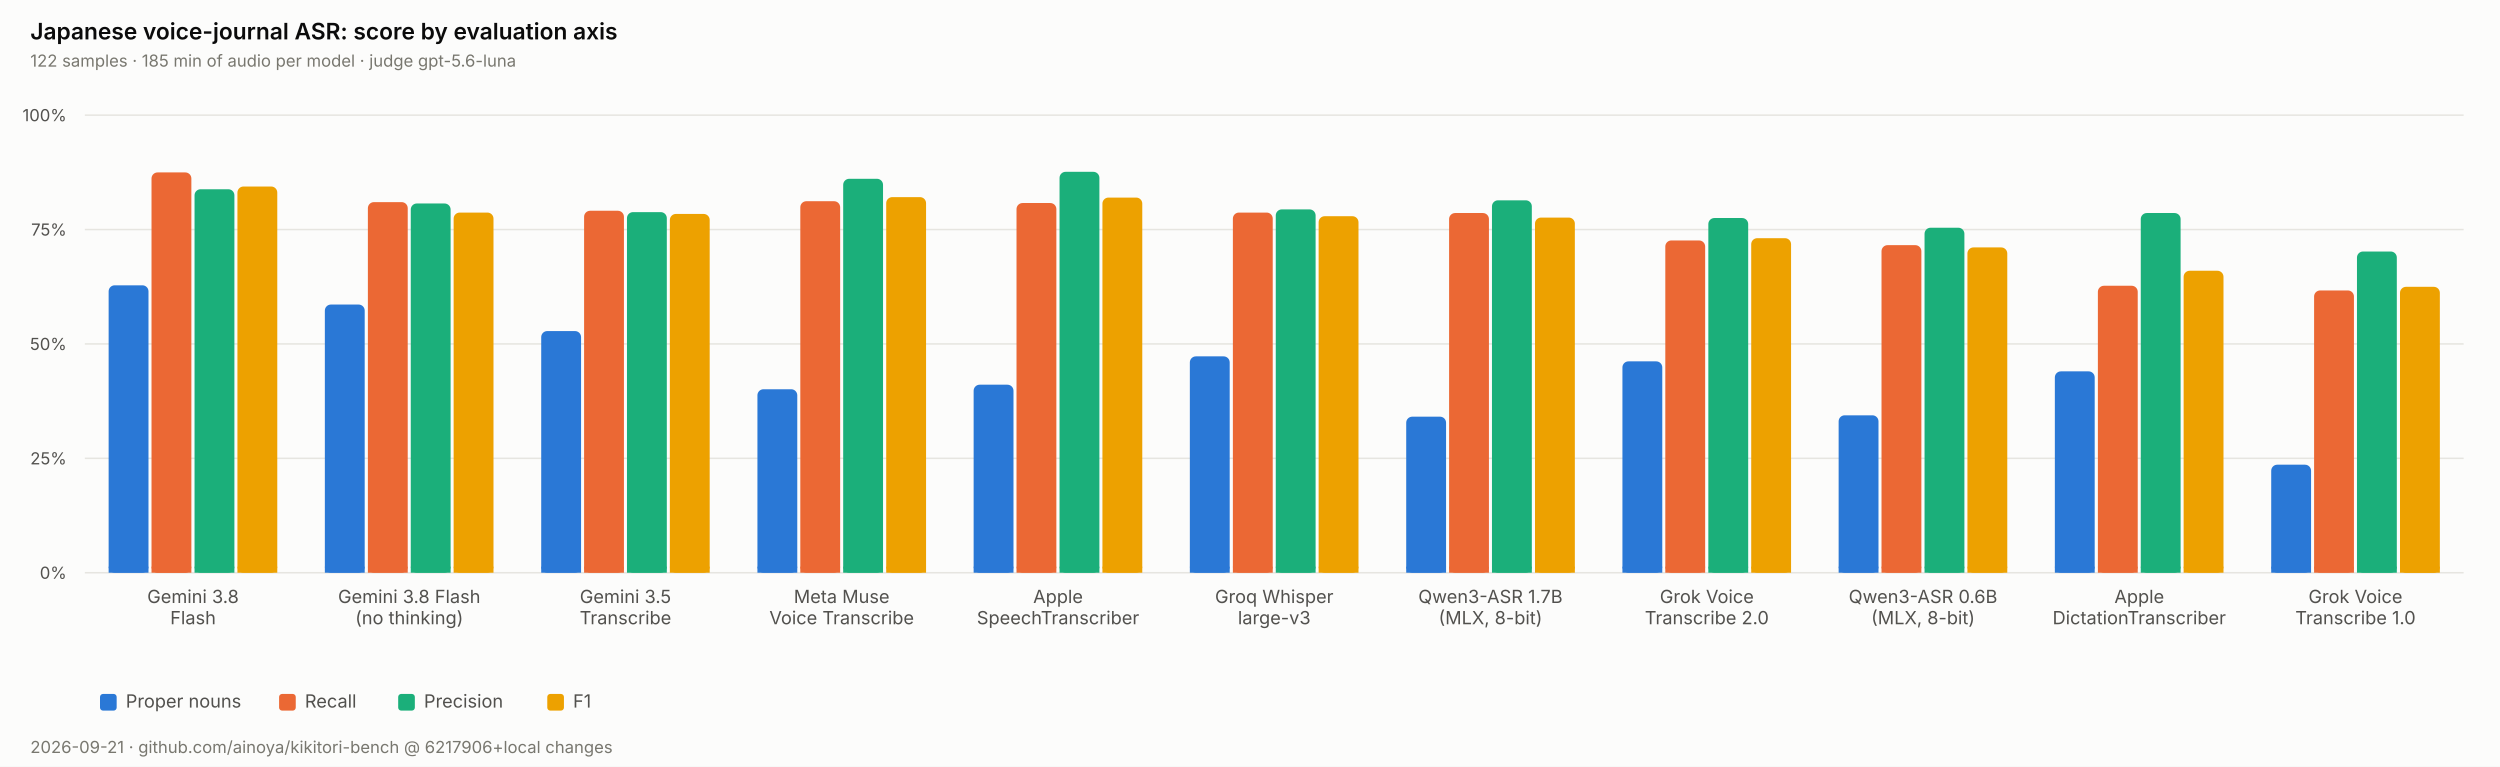
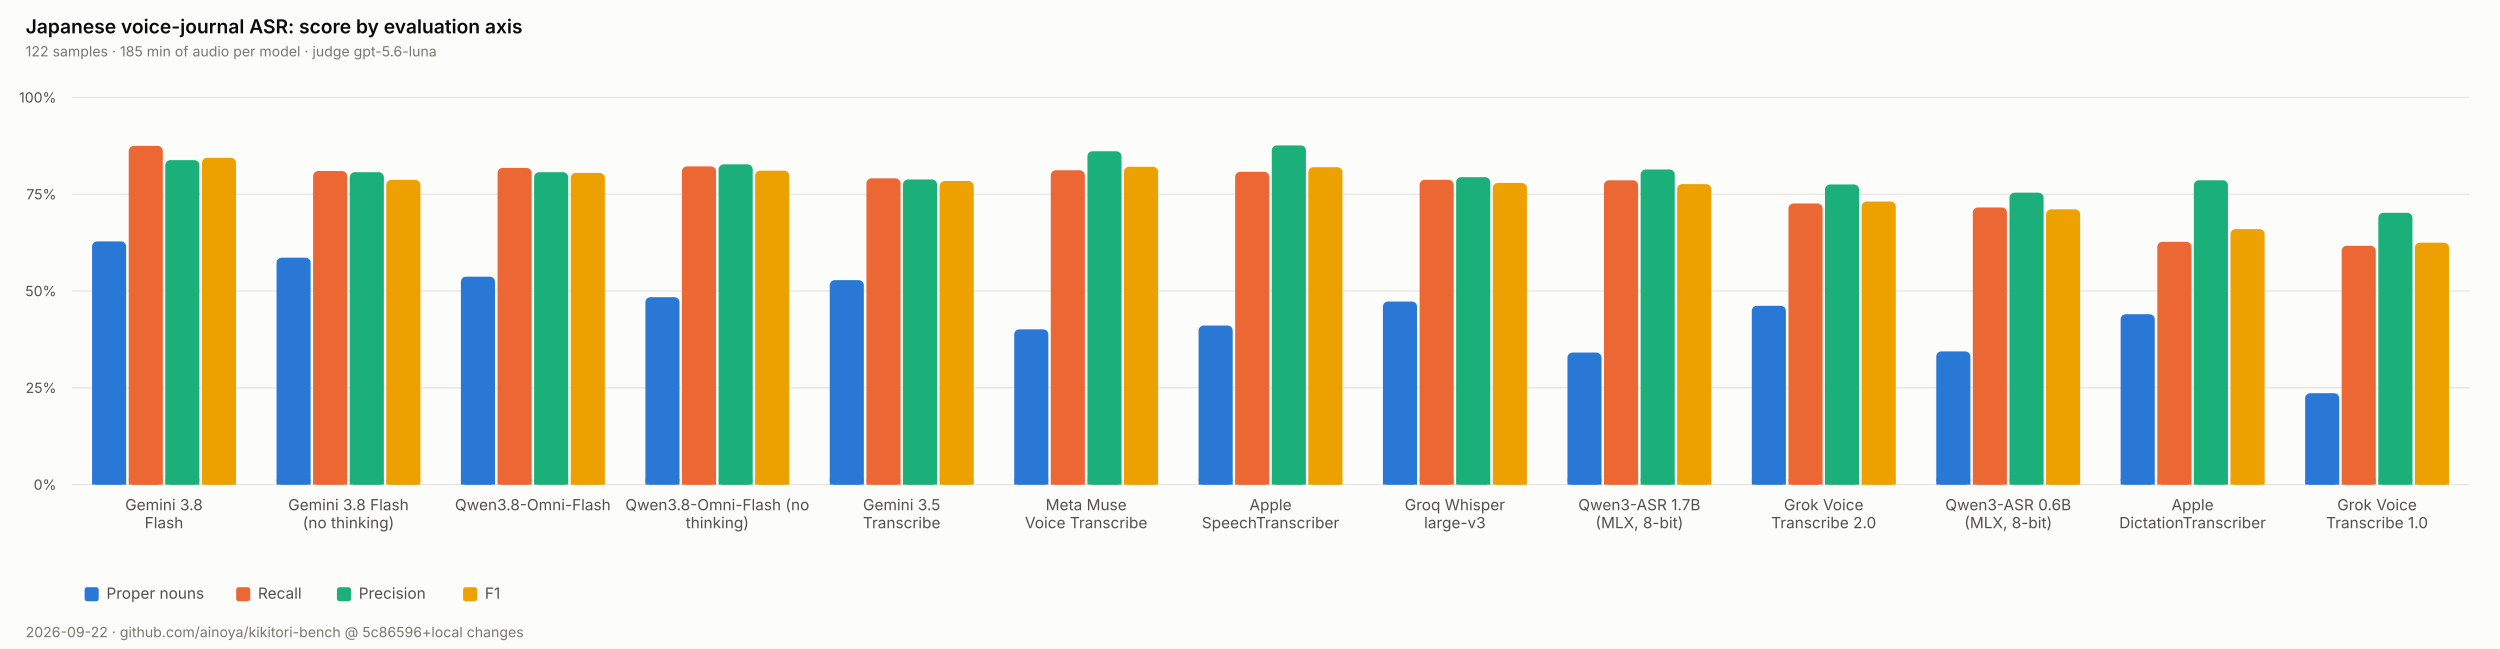
- <svg xmlns="http://www.w3.org/2000/svg" viewBox="0 0 1650 506" role="img" aria-label="Score by evaluation axis for each model">
+ <svg xmlns="http://www.w3.org/2000/svg" viewBox="0 0 1950 506" role="img" aria-label="Score by evaluation axis for each model">
  <style>
  .surface { fill: #fcfcfb; }
  .grid line { stroke: #e6e5e0; stroke-width: 1; }
  .axis text, .axis-title, .group-label { fill: #52514e; font-family: -apple-system, BlinkMacSystemFont, "Segoe UI", "Hiragino Sans", sans-serif; }
  .axis text { font-size: 11px; }
  .axis-title, .group-label { font-size: 12px; }
  .frontier { fill: none; stroke: #2a78d6; stroke-width: 2; stroke-dasharray: 5 4; opacity: .85; }
  .hit { fill: transparent; }
  .mark .dot { stroke: #2a78d6; stroke-width: 2; }
  .mark.on .dot { fill: #2a78d6; }
  .mark.off .dot { fill: #fcfcfb; }
  .point-label { fill: #0b0b0b; font-size: 12px; font-weight: 500; font-family: -apple-system, BlinkMacSystemFont, "Segoe UI", "Hiragino Sans", sans-serif; }
  .bar rect { fill: #2a78d6; }
  .bar.s2 rect { fill: #eb6834; }
  .bar.s3 rect { fill: #1baf7a; }
  .bar.s4 rect { fill: #eda100; }
  .chart-title { fill: #0b0b0b; font-size: 15px; font-weight: 600; font-family: -apple-system, BlinkMacSystemFont, "Segoe UI", "Hiragino Sans", sans-serif; }
  .chart-subtitle, .chart-footnote { fill: #78776f; font-size: 11px; font-family: -apple-system, BlinkMacSystemFont, "Segoe UI", "Hiragino Sans", sans-serif; }
  .legend-text { fill: #52514e; font-size: 12px; font-family: -apple-system, BlinkMacSystemFont, "Segoe UI", "Hiragino Sans", sans-serif; }
  @media (prefers-color-scheme: dark) {
    .surface { fill: #1a1a19; }
    .grid line { stroke: #333330; }
    .axis text, .axis-title, .group-label, .legend-text { fill: #c3c2b7; }
    .frontier, .mark .dot { stroke: #3987e5; }
    .mark.on .dot { fill: #3987e5; }
    .mark.off .dot { fill: #1a1a19; }
    .point-label, .chart-title { fill: #ffffff; }
    .chart-subtitle, .chart-footnote { fill: #96958c; }
    .bar rect { fill: #3987e5; }
    .bar.s2 rect { fill: #d95926; }
    .bar.s3 rect { fill: #199e70; }
    .bar.s4 rect { fill: #c98500; }
  }
</style>
  <rect class="surface" x="0" y="0" width="100%" height="100%" />
  <text class="chart-title" x="20" y="26">Japanese voice-journal ASR: score by evaluation axis</text>
  <text class="chart-subtitle" x="20" y="44">122 samples · 185 min of audio per model · judge gpt-5.6-luna</text>
  <g transform="translate(0 52)">
    <g class="grid">
-       <line x1="56" y1="326.0" x2="1626" y2="326.0" />
-       <line x1="56" y1="250.5" x2="1626" y2="250.5" />
-       <line x1="56" y1="175.0" x2="1626" y2="175.0" />
-       <line x1="56" y1="99.5" x2="1626" y2="99.5" />
-       <line x1="56" y1="24.0" x2="1626" y2="24.0" />
+       <line x1="56" y1="326.0" x2="1926" y2="326.0" />
+       <line x1="56" y1="250.5" x2="1926" y2="250.5" />
+       <line x1="56" y1="175.0" x2="1926" y2="175.0" />
+       <line x1="56" y1="99.5" x2="1926" y2="99.5" />
+       <line x1="56" y1="24.0" x2="1926" y2="24.0" />
    </g>
    <g class="axis">
      <text x="44" y="330.0" text-anchor="end">0%</text>
      <text x="44" y="254.5" text-anchor="end">25%</text>
      <text x="44" y="179.0" text-anchor="end">50%</text>
      <text x="44" y="103.5" text-anchor="end">75%</text>
      <text x="44" y="28.0" text-anchor="end">100%</text>
    </g>
    <g class="group">
      <g class="bar s1" tabindex="0">
-         <rect x="71.7" y="136.3" width="26.3" height="189.7" rx="4" />
-         <rect class="foot" x="71.7" y="322.0" width="26.3" height="4" />
-       </g>
-       <g class="bar s2" tabindex="0">
-         <rect x="100.0" y="61.8" width="26.3" height="264.3" rx="4" />
-         <rect class="foot" x="100.0" y="322.0" width="26.3" height="4" />
-       </g>
-       <g class="bar s3" tabindex="0">
-         <rect x="128.4" y="72.9" width="26.3" height="253.1" rx="4" />
-         <rect class="foot" x="128.4" y="322.0" width="26.3" height="4" />
-       </g>
-       <g class="bar s4" tabindex="0">
-         <rect x="156.7" y="71.1" width="26.3" height="254.9" rx="4" />
-         <rect class="foot" x="156.7" y="322.0" width="26.3" height="4" />
-       </g>
-       <text class="group-label" x="127.4" y="346" text-anchor="middle">Gemini 3.8<tspan x="127.4" dy="14">Flash</tspan>
-       </text>
-     </g>
-     <g class="group">
-       <g class="bar s1" tabindex="0">
-         <rect x="214.4" y="149.0" width="26.3" height="177.0" rx="4" />
-         <rect class="foot" x="214.4" y="322.0" width="26.3" height="4" />
-       </g>
-       <g class="bar s2" tabindex="0">
-         <rect x="242.8" y="81.4" width="26.3" height="244.6" rx="4" />
-         <rect class="foot" x="242.8" y="322.0" width="26.3" height="4" />
-       </g>
-       <g class="bar s3" tabindex="0">
-         <rect x="271.1" y="82.3" width="26.3" height="243.7" rx="4" />
-         <rect class="foot" x="271.1" y="322.0" width="26.3" height="4" />
-       </g>
-       <g class="bar s4" tabindex="0">
-         <rect x="299.4" y="88.3" width="26.3" height="237.7" rx="4" />
-         <rect class="foot" x="299.4" y="322.0" width="26.3" height="4" />
-       </g>
-       <text class="group-label" x="270.1" y="346" text-anchor="middle">Gemini 3.8 Flash<tspan x="270.1" dy="14">(no thinking)</tspan>
-       </text>
-     </g>
-     <g class="group">
-       <g class="bar s1" tabindex="0">
-         <rect x="357.2" y="166.5" width="26.3" height="159.5" rx="4" />
-         <rect class="foot" x="357.2" y="322.0" width="26.3" height="4" />
-       </g>
-       <g class="bar s2" tabindex="0">
-         <rect x="385.5" y="87.1" width="26.3" height="238.9" rx="4" />
-         <rect class="foot" x="385.5" y="322.0" width="26.3" height="4" />
-       </g>
-       <g class="bar s3" tabindex="0">
-         <rect x="413.8" y="88.0" width="26.3" height="238.0" rx="4" />
-         <rect class="foot" x="413.8" y="322.0" width="26.3" height="4" />
-       </g>
-       <g class="bar s4" tabindex="0">
-         <rect x="442.1" y="89.2" width="26.3" height="236.8" rx="4" />
-         <rect class="foot" x="442.1" y="322.0" width="26.3" height="4" />
-       </g>
-       <text class="group-label" x="412.8" y="346" text-anchor="middle">Gemini 3.5<tspan x="412.8" dy="14">Transcribe</tspan>
-       </text>
-     </g>
-     <g class="group">
-       <g class="bar s1" tabindex="0">
-         <rect x="499.9" y="204.9" width="26.3" height="121.1" rx="4" />
-         <rect class="foot" x="499.9" y="322.0" width="26.3" height="4" />
-       </g>
-       <g class="bar s2" tabindex="0">
-         <rect x="528.2" y="80.8" width="26.3" height="245.2" rx="4" />
-         <rect class="foot" x="528.2" y="322.0" width="26.3" height="4" />
-       </g>
-       <g class="bar s3" tabindex="0">
-         <rect x="556.5" y="66.0" width="26.3" height="260.0" rx="4" />
-         <rect class="foot" x="556.5" y="322.0" width="26.3" height="4" />
-       </g>
-       <g class="bar s4" tabindex="0">
-         <rect x="584.9" y="78.1" width="26.3" height="247.9" rx="4" />
-         <rect class="foot" x="584.9" y="322.0" width="26.3" height="4" />
-       </g>
-       <text class="group-label" x="555.5" y="346" text-anchor="middle">Meta Muse<tspan x="555.5" dy="14">Voice Transcribe</tspan>
-       </text>
-     </g>
-     <g class="group">
-       <g class="bar s1" tabindex="0">
-         <rect x="642.6" y="201.9" width="26.3" height="124.1" rx="4" />
-         <rect class="foot" x="642.6" y="322.0" width="26.3" height="4" />
-       </g>
-       <g class="bar s2" tabindex="0">
-         <rect x="670.9" y="82.0" width="26.3" height="244.0" rx="4" />
-         <rect class="foot" x="670.9" y="322.0" width="26.3" height="4" />
-       </g>
-       <g class="bar s3" tabindex="0">
-         <rect x="699.3" y="61.4" width="26.3" height="264.6" rx="4" />
-         <rect class="foot" x="699.3" y="322.0" width="26.3" height="4" />
-       </g>
-       <g class="bar s4" tabindex="0">
-         <rect x="727.6" y="78.4" width="26.3" height="247.6" rx="4" />
-         <rect class="foot" x="727.6" y="322.0" width="26.3" height="4" />
-       </g>
-       <text class="group-label" x="698.3" y="346" text-anchor="middle">Apple<tspan x="698.3" dy="14">SpeechTranscriber</tspan>
-       </text>
-     </g>
-     <g class="group">
-       <g class="bar s1" tabindex="0">
-         <rect x="785.3" y="183.2" width="26.3" height="142.8" rx="4" />
-         <rect class="foot" x="785.3" y="322.0" width="26.3" height="4" />
-       </g>
-       <g class="bar s2" tabindex="0">
-         <rect x="813.7" y="88.3" width="26.3" height="237.7" rx="4" />
-         <rect class="foot" x="813.7" y="322.0" width="26.3" height="4" />
-       </g>
-       <g class="bar s3" tabindex="0">
-         <rect x="842.0" y="86.2" width="26.3" height="239.8" rx="4" />
-         <rect class="foot" x="842.0" y="322.0" width="26.3" height="4" />
-       </g>
-       <g class="bar s4" tabindex="0">
-         <rect x="870.3" y="90.7" width="26.3" height="235.3" rx="4" />
-         <rect class="foot" x="870.3" y="322.0" width="26.3" height="4" />
-       </g>
-       <text class="group-label" x="841.0" y="346" text-anchor="middle">Groq Whisper<tspan x="841.0" dy="14">large-v3</tspan>
-       </text>
-     </g>
-     <g class="group">
-       <g class="bar s1" tabindex="0">
-         <rect x="928.1" y="223.0" width="26.3" height="103.0" rx="4" />
-         <rect class="foot" x="928.1" y="322.0" width="26.3" height="4" />
-       </g>
-       <g class="bar s2" tabindex="0">
-         <rect x="956.4" y="88.6" width="26.3" height="237.4" rx="4" />
-         <rect class="foot" x="956.4" y="322.0" width="26.3" height="4" />
-       </g>
-       <g class="bar s3" tabindex="0">
-         <rect x="984.7" y="80.2" width="26.3" height="245.8" rx="4" />
-         <rect class="foot" x="984.7" y="322.0" width="26.3" height="4" />
-       </g>
-       <g class="bar s4" tabindex="0">
-         <rect x="1013.1" y="91.6" width="26.3" height="234.4" rx="4" />
-         <rect class="foot" x="1013.1" y="322.0" width="26.3" height="4" />
-       </g>
-       <text class="group-label" x="983.7" y="346" text-anchor="middle">Qwen3-ASR 1.7B<tspan x="983.7" dy="14">(MLX, 8-bit)</tspan>
-       </text>
-     </g>
-     <g class="group">
-       <g class="bar s1" tabindex="0">
-         <rect x="1070.8" y="186.5" width="26.3" height="139.5" rx="4" />
-         <rect class="foot" x="1070.8" y="322.0" width="26.3" height="4" />
-       </g>
-       <g class="bar s2" tabindex="0">
-         <rect x="1099.1" y="106.7" width="26.3" height="219.3" rx="4" />
-         <rect class="foot" x="1099.1" y="322.0" width="26.3" height="4" />
-       </g>
-       <g class="bar s3" tabindex="0">
-         <rect x="1127.5" y="91.9" width="26.3" height="234.1" rx="4" />
-         <rect class="foot" x="1127.5" y="322.0" width="26.3" height="4" />
-       </g>
-       <g class="bar s4" tabindex="0">
-         <rect x="1155.8" y="105.2" width="26.3" height="220.8" rx="4" />
-         <rect class="foot" x="1155.8" y="322.0" width="26.3" height="4" />
-       </g>
-       <text class="group-label" x="1126.5" y="346" text-anchor="middle">Grok Voice<tspan x="1126.5" dy="14">Transcribe 2.0</tspan>
-       </text>
-     </g>
-     <g class="group">
-       <g class="bar s1" tabindex="0">
-         <rect x="1213.5" y="222.1" width="26.3" height="103.9" rx="4" />
-         <rect class="foot" x="1213.5" y="322.0" width="26.3" height="4" />
-       </g>
-       <g class="bar s2" tabindex="0">
-         <rect x="1241.8" y="109.8" width="26.3" height="216.2" rx="4" />
-         <rect class="foot" x="1241.8" y="322.0" width="26.3" height="4" />
-       </g>
-       <g class="bar s3" tabindex="0">
-         <rect x="1270.2" y="98.3" width="26.3" height="227.7" rx="4" />
-         <rect class="foot" x="1270.2" y="322.0" width="26.3" height="4" />
-       </g>
-       <g class="bar s4" tabindex="0">
-         <rect x="1298.5" y="111.3" width="26.3" height="214.7" rx="4" />
-         <rect class="foot" x="1298.5" y="322.0" width="26.3" height="4" />
-       </g>
-       <text class="group-label" x="1269.2" y="346" text-anchor="middle">Qwen3-ASR 0.6B<tspan x="1269.2" dy="14">(MLX, 8-bit)</tspan>
-       </text>
-     </g>
-     <g class="group">
-       <g class="bar s1" tabindex="0">
-         <rect x="1356.2" y="193.1" width="26.3" height="132.9" rx="4" />
-         <rect class="foot" x="1356.2" y="322.0" width="26.3" height="4" />
-       </g>
-       <g class="bar s2" tabindex="0">
-         <rect x="1384.6" y="136.6" width="26.3" height="189.4" rx="4" />
-         <rect class="foot" x="1384.6" y="322.0" width="26.3" height="4" />
-       </g>
-       <g class="bar s3" tabindex="0">
-         <rect x="1412.9" y="88.6" width="26.3" height="237.4" rx="4" />
-         <rect class="foot" x="1412.9" y="322.0" width="26.3" height="4" />
-       </g>
-       <g class="bar s4" tabindex="0">
-         <rect x="1441.2" y="126.7" width="26.3" height="199.3" rx="4" />
-         <rect class="foot" x="1441.2" y="322.0" width="26.3" height="4" />
-       </g>
-       <text class="group-label" x="1411.9" y="346" text-anchor="middle">Apple<tspan x="1411.9" dy="14">DictationTranscriber</tspan>
-       </text>
-     </g>
-     <g class="group">
-       <g class="bar s1" tabindex="0">
-         <rect x="1499.0" y="254.7" width="26.3" height="71.3" rx="4" />
-         <rect class="foot" x="1499.0" y="322.0" width="26.3" height="4" />
-       </g>
-       <g class="bar s2" tabindex="0">
-         <rect x="1527.3" y="139.7" width="26.3" height="186.3" rx="4" />
-         <rect class="foot" x="1527.3" y="322.0" width="26.3" height="4" />
-       </g>
-       <g class="bar s3" tabindex="0">
-         <rect x="1555.6" y="114.0" width="26.3" height="212.0" rx="4" />
-         <rect class="foot" x="1555.6" y="322.0" width="26.3" height="4" />
-       </g>
-       <g class="bar s4" tabindex="0">
-         <rect x="1584.0" y="137.3" width="26.3" height="188.8" rx="4" />
-         <rect class="foot" x="1584.0" y="322.0" width="26.3" height="4" />
-       </g>
-       <text class="group-label" x="1554.6" y="346" text-anchor="middle">Grok Voice<tspan x="1554.6" dy="14">Transcribe 1.0</tspan>
+         <rect x="71.8" y="136.3" width="26.6" height="189.7" rx="4" />
+         <rect class="foot" x="71.8" y="322.0" width="26.6" height="4" />
+       </g>
+       <g class="bar s2" tabindex="0">
+         <rect x="100.4" y="61.8" width="26.6" height="264.3" rx="4" />
+         <rect class="foot" x="100.4" y="322.0" width="26.6" height="4" />
+       </g>
+       <g class="bar s3" tabindex="0">
+         <rect x="128.9" y="72.9" width="26.6" height="253.1" rx="4" />
+         <rect class="foot" x="128.9" y="322.0" width="26.6" height="4" />
+       </g>
+       <g class="bar s4" tabindex="0">
+         <rect x="157.5" y="71.1" width="26.6" height="254.9" rx="4" />
+         <rect class="foot" x="157.5" y="322.0" width="26.6" height="4" />
+       </g>
+       <text class="group-label" x="127.9" y="346" text-anchor="middle">Gemini 3.8<tspan x="127.9" dy="14">Flash</tspan>
+       </text>
+     </g>
+     <g class="group">
+       <g class="bar s1" tabindex="0">
+         <rect x="215.7" y="149.0" width="26.6" height="177.0" rx="4" />
+         <rect class="foot" x="215.7" y="322.0" width="26.6" height="4" />
+       </g>
+       <g class="bar s2" tabindex="0">
+         <rect x="244.2" y="81.4" width="26.6" height="244.6" rx="4" />
+         <rect class="foot" x="244.2" y="322.0" width="26.6" height="4" />
+       </g>
+       <g class="bar s3" tabindex="0">
+         <rect x="272.8" y="82.3" width="26.6" height="243.7" rx="4" />
+         <rect class="foot" x="272.8" y="322.0" width="26.6" height="4" />
+       </g>
+       <g class="bar s4" tabindex="0">
+         <rect x="301.3" y="88.3" width="26.6" height="237.7" rx="4" />
+         <rect class="foot" x="301.3" y="322.0" width="26.6" height="4" />
+       </g>
+       <text class="group-label" x="271.8" y="346" text-anchor="middle">Gemini 3.8 Flash<tspan x="271.8" dy="14">(no thinking)</tspan>
+       </text>
+     </g>
+     <g class="group">
+       <g class="bar s1" tabindex="0">
+         <rect x="359.5" y="163.8" width="26.6" height="162.2" rx="4" />
+         <rect class="foot" x="359.5" y="322.0" width="26.6" height="4" />
+       </g>
+       <g class="bar s2" tabindex="0">
+         <rect x="388.1" y="79.0" width="26.6" height="247.0" rx="4" />
+         <rect class="foot" x="388.1" y="322.0" width="26.6" height="4" />
+       </g>
+       <g class="bar s3" tabindex="0">
+         <rect x="416.6" y="82.3" width="26.6" height="243.7" rx="4" />
+         <rect class="foot" x="416.6" y="322.0" width="26.6" height="4" />
+       </g>
+       <g class="bar s4" tabindex="0">
+         <rect x="445.2" y="82.9" width="26.6" height="243.1" rx="4" />
+         <rect class="foot" x="445.2" y="322.0" width="26.6" height="4" />
+       </g>
+       <text class="group-label" x="415.6" y="346" text-anchor="middle">Qwen3.8-Omni-Flash<tspan x="415.6" dy="14" />
+       </text>
+     </g>
+     <g class="group">
+       <g class="bar s1" tabindex="0">
+         <rect x="503.4" y="179.8" width="26.6" height="146.2" rx="4" />
+         <rect class="foot" x="503.4" y="322.0" width="26.6" height="4" />
+       </g>
+       <g class="bar s2" tabindex="0">
+         <rect x="531.9" y="77.8" width="26.6" height="248.2" rx="4" />
+         <rect class="foot" x="531.9" y="322.0" width="26.6" height="4" />
+       </g>
+       <g class="bar s3" tabindex="0">
+         <rect x="560.5" y="76.2" width="26.6" height="249.8" rx="4" />
+         <rect class="foot" x="560.5" y="322.0" width="26.6" height="4" />
+       </g>
+       <g class="bar s4" tabindex="0">
+         <rect x="589.0" y="81.1" width="26.6" height="244.9" rx="4" />
+         <rect class="foot" x="589.0" y="322.0" width="26.6" height="4" />
+       </g>
+       <text class="group-label" x="559.5" y="346" text-anchor="middle">Qwen3.8-Omni-Flash (no<tspan x="559.5" dy="14">thinking)</tspan>
+       </text>
+     </g>
+     <g class="group">
+       <g class="bar s1" tabindex="0">
+         <rect x="647.2" y="166.5" width="26.6" height="159.5" rx="4" />
+         <rect class="foot" x="647.2" y="322.0" width="26.6" height="4" />
+       </g>
+       <g class="bar s2" tabindex="0">
+         <rect x="675.8" y="87.1" width="26.6" height="238.9" rx="4" />
+         <rect class="foot" x="675.8" y="322.0" width="26.6" height="4" />
+       </g>
+       <g class="bar s3" tabindex="0">
+         <rect x="704.3" y="88.0" width="26.6" height="238.0" rx="4" />
+         <rect class="foot" x="704.3" y="322.0" width="26.6" height="4" />
+       </g>
+       <g class="bar s4" tabindex="0">
+         <rect x="732.9" y="89.2" width="26.6" height="236.8" rx="4" />
+         <rect class="foot" x="732.9" y="322.0" width="26.6" height="4" />
+       </g>
+       <text class="group-label" x="703.3" y="346" text-anchor="middle">Gemini 3.5<tspan x="703.3" dy="14">Transcribe</tspan>
+       </text>
+     </g>
+     <g class="group">
+       <g class="bar s1" tabindex="0">
+         <rect x="791.1" y="204.9" width="26.6" height="121.1" rx="4" />
+         <rect class="foot" x="791.1" y="322.0" width="26.6" height="4" />
+       </g>
+       <g class="bar s2" tabindex="0">
+         <rect x="819.6" y="80.8" width="26.6" height="245.2" rx="4" />
+         <rect class="foot" x="819.6" y="322.0" width="26.6" height="4" />
+       </g>
+       <g class="bar s3" tabindex="0">
+         <rect x="848.2" y="66.0" width="26.6" height="260.0" rx="4" />
+         <rect class="foot" x="848.2" y="322.0" width="26.6" height="4" />
+       </g>
+       <g class="bar s4" tabindex="0">
+         <rect x="876.7" y="78.1" width="26.6" height="247.9" rx="4" />
+         <rect class="foot" x="876.7" y="322.0" width="26.6" height="4" />
+       </g>
+       <text class="group-label" x="847.2" y="346" text-anchor="middle">Meta Muse<tspan x="847.2" dy="14">Voice Transcribe</tspan>
+       </text>
+     </g>
+     <g class="group">
+       <g class="bar s1" tabindex="0">
+         <rect x="934.9" y="201.9" width="26.6" height="124.1" rx="4" />
+         <rect class="foot" x="934.9" y="322.0" width="26.6" height="4" />
+       </g>
+       <g class="bar s2" tabindex="0">
+         <rect x="963.4" y="82.0" width="26.6" height="244.0" rx="4" />
+         <rect class="foot" x="963.4" y="322.0" width="26.6" height="4" />
+       </g>
+       <g class="bar s3" tabindex="0">
+         <rect x="992.0" y="61.4" width="26.6" height="264.6" rx="4" />
+         <rect class="foot" x="992.0" y="322.0" width="26.6" height="4" />
+       </g>
+       <g class="bar s4" tabindex="0">
+         <rect x="1020.5" y="78.4" width="26.6" height="247.6" rx="4" />
+         <rect class="foot" x="1020.5" y="322.0" width="26.6" height="4" />
+       </g>
+       <text class="group-label" x="991.0" y="346" text-anchor="middle">Apple<tspan x="991.0" dy="14">SpeechTranscriber</tspan>
+       </text>
+     </g>
+     <g class="group">
+       <g class="bar s1" tabindex="0">
+         <rect x="1078.7" y="183.2" width="26.6" height="142.8" rx="4" />
+         <rect class="foot" x="1078.7" y="322.0" width="26.6" height="4" />
+       </g>
+       <g class="bar s2" tabindex="0">
+         <rect x="1107.3" y="88.3" width="26.6" height="237.7" rx="4" />
+         <rect class="foot" x="1107.3" y="322.0" width="26.6" height="4" />
+       </g>
+       <g class="bar s3" tabindex="0">
+         <rect x="1135.8" y="86.2" width="26.6" height="239.8" rx="4" />
+         <rect class="foot" x="1135.8" y="322.0" width="26.6" height="4" />
+       </g>
+       <g class="bar s4" tabindex="0">
+         <rect x="1164.4" y="90.7" width="26.6" height="235.3" rx="4" />
+         <rect class="foot" x="1164.4" y="322.0" width="26.6" height="4" />
+       </g>
+       <text class="group-label" x="1134.8" y="346" text-anchor="middle">Groq Whisper<tspan x="1134.8" dy="14">large-v3</tspan>
+       </text>
+     </g>
+     <g class="group">
+       <g class="bar s1" tabindex="0">
+         <rect x="1222.6" y="223.0" width="26.6" height="103.0" rx="4" />
+         <rect class="foot" x="1222.6" y="322.0" width="26.6" height="4" />
+       </g>
+       <g class="bar s2" tabindex="0">
+         <rect x="1251.1" y="88.6" width="26.6" height="237.4" rx="4" />
+         <rect class="foot" x="1251.1" y="322.0" width="26.6" height="4" />
+       </g>
+       <g class="bar s3" tabindex="0">
+         <rect x="1279.7" y="80.2" width="26.6" height="245.8" rx="4" />
+         <rect class="foot" x="1279.7" y="322.0" width="26.6" height="4" />
+       </g>
+       <g class="bar s4" tabindex="0">
+         <rect x="1308.2" y="91.6" width="26.6" height="234.4" rx="4" />
+         <rect class="foot" x="1308.2" y="322.0" width="26.6" height="4" />
+       </g>
+       <text class="group-label" x="1278.7" y="346" text-anchor="middle">Qwen3-ASR 1.7B<tspan x="1278.7" dy="14">(MLX, 8-bit)</tspan>
+       </text>
+     </g>
+     <g class="group">
+       <g class="bar s1" tabindex="0">
+         <rect x="1366.4" y="186.5" width="26.6" height="139.5" rx="4" />
+         <rect class="foot" x="1366.4" y="322.0" width="26.6" height="4" />
+       </g>
+       <g class="bar s2" tabindex="0">
+         <rect x="1395.0" y="106.7" width="26.6" height="219.3" rx="4" />
+         <rect class="foot" x="1395.0" y="322.0" width="26.6" height="4" />
+       </g>
+       <g class="bar s3" tabindex="0">
+         <rect x="1423.5" y="91.9" width="26.6" height="234.1" rx="4" />
+         <rect class="foot" x="1423.5" y="322.0" width="26.6" height="4" />
+       </g>
+       <g class="bar s4" tabindex="0">
+         <rect x="1452.1" y="105.2" width="26.6" height="220.8" rx="4" />
+         <rect class="foot" x="1452.1" y="322.0" width="26.6" height="4" />
+       </g>
+       <text class="group-label" x="1422.5" y="346" text-anchor="middle">Grok Voice<tspan x="1422.5" dy="14">Transcribe 2.0</tspan>
+       </text>
+     </g>
+     <g class="group">
+       <g class="bar s1" tabindex="0">
+         <rect x="1510.3" y="222.1" width="26.6" height="103.9" rx="4" />
+         <rect class="foot" x="1510.3" y="322.0" width="26.6" height="4" />
+       </g>
+       <g class="bar s2" tabindex="0">
+         <rect x="1538.8" y="109.8" width="26.6" height="216.2" rx="4" />
+         <rect class="foot" x="1538.8" y="322.0" width="26.6" height="4" />
+       </g>
+       <g class="bar s3" tabindex="0">
+         <rect x="1567.4" y="98.3" width="26.6" height="227.7" rx="4" />
+         <rect class="foot" x="1567.4" y="322.0" width="26.6" height="4" />
+       </g>
+       <g class="bar s4" tabindex="0">
+         <rect x="1595.9" y="111.3" width="26.6" height="214.7" rx="4" />
+         <rect class="foot" x="1595.9" y="322.0" width="26.6" height="4" />
+       </g>
+       <text class="group-label" x="1566.4" y="346" text-anchor="middle">Qwen3-ASR 0.6B<tspan x="1566.4" dy="14">(MLX, 8-bit)</tspan>
+       </text>
+     </g>
+     <g class="group">
+       <g class="bar s1" tabindex="0">
+         <rect x="1654.1" y="193.1" width="26.6" height="132.9" rx="4" />
+         <rect class="foot" x="1654.1" y="322.0" width="26.6" height="4" />
+       </g>
+       <g class="bar s2" tabindex="0">
+         <rect x="1682.7" y="136.6" width="26.6" height="189.4" rx="4" />
+         <rect class="foot" x="1682.7" y="322.0" width="26.6" height="4" />
+       </g>
+       <g class="bar s3" tabindex="0">
+         <rect x="1711.2" y="88.6" width="26.6" height="237.4" rx="4" />
+         <rect class="foot" x="1711.2" y="322.0" width="26.6" height="4" />
+       </g>
+       <g class="bar s4" tabindex="0">
+         <rect x="1739.8" y="126.7" width="26.6" height="199.3" rx="4" />
+         <rect class="foot" x="1739.8" y="322.0" width="26.6" height="4" />
+       </g>
+       <text class="group-label" x="1710.2" y="346" text-anchor="middle">Apple<tspan x="1710.2" dy="14">DictationTranscriber</tspan>
+       </text>
+     </g>
+     <g class="group">
+       <g class="bar s1" tabindex="0">
+         <rect x="1798.0" y="254.7" width="26.6" height="71.3" rx="4" />
+         <rect class="foot" x="1798.0" y="322.0" width="26.6" height="4" />
+       </g>
+       <g class="bar s2" tabindex="0">
+         <rect x="1826.5" y="139.7" width="26.6" height="186.3" rx="4" />
+         <rect class="foot" x="1826.5" y="322.0" width="26.6" height="4" />
+       </g>
+       <g class="bar s3" tabindex="0">
+         <rect x="1855.1" y="114.0" width="26.6" height="212.0" rx="4" />
+         <rect class="foot" x="1855.1" y="322.0" width="26.6" height="4" />
+       </g>
+       <g class="bar s4" tabindex="0">
+         <rect x="1883.6" y="137.3" width="26.6" height="188.8" rx="4" />
+         <rect class="foot" x="1883.6" y="322.0" width="26.6" height="4" />
+       </g>
+       <text class="group-label" x="1854.1" y="346" text-anchor="middle">Grok Voice<tspan x="1854.1" dy="14">Transcribe 1.0</tspan>
      </text>
    </g>
    <g class="bar s1">
      <rect x="66" y="406" width="11" height="11" rx="2" />
    </g>
    <text class="legend-text" x="83" y="415">Proper nouns</text>
    <g class="bar s2">
      <rect x="184.2" y="406" width="11" height="11" rx="2" />
    </g>
    <text class="legend-text" x="201.2" y="415">Recall</text>
    <g class="bar s3">
      <rect x="262.8" y="406" width="11" height="11" rx="2" />
    </g>
    <text class="legend-text" x="279.8" y="415">Precision</text>
    <g class="bar s4">
      <rect x="361.2" y="406" width="11" height="11" rx="2" />
    </g>
    <text class="legend-text" x="378.2" y="415">F1</text>
  </g>
-   <text class="chart-footnote" x="20" y="497">2026-09-21 · github.com/ainoya/kikitori-bench @ 6217906+local changes</text>
+   <text class="chart-footnote" x="20" y="497">2026-09-22 · github.com/ainoya/kikitori-bench @ 5c86596+local changes</text>
</svg>
